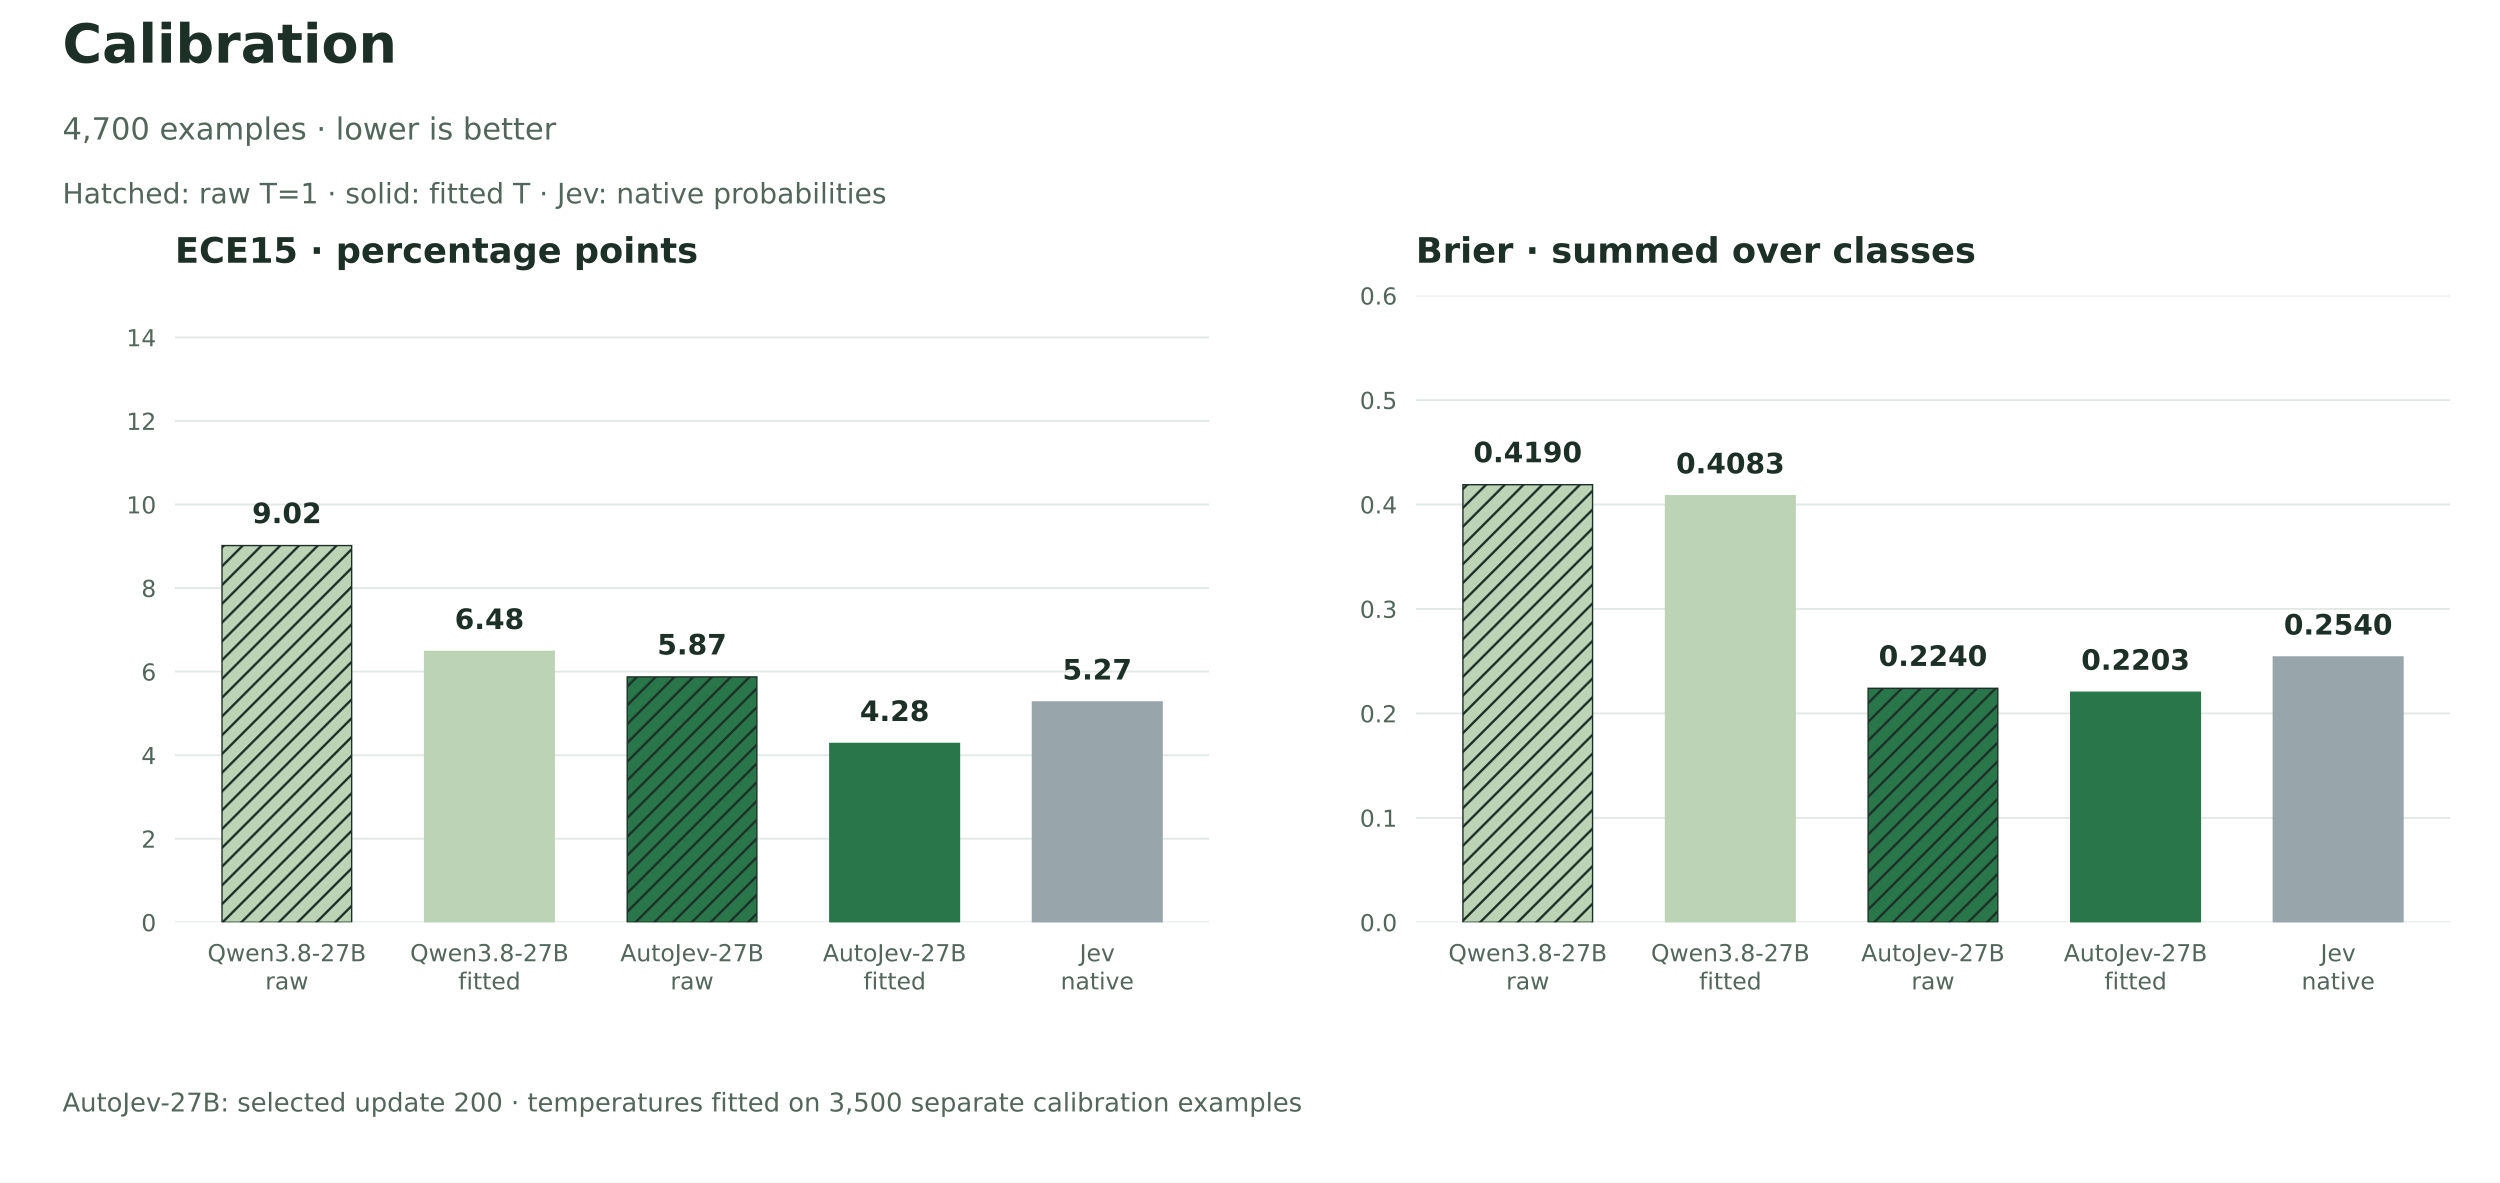
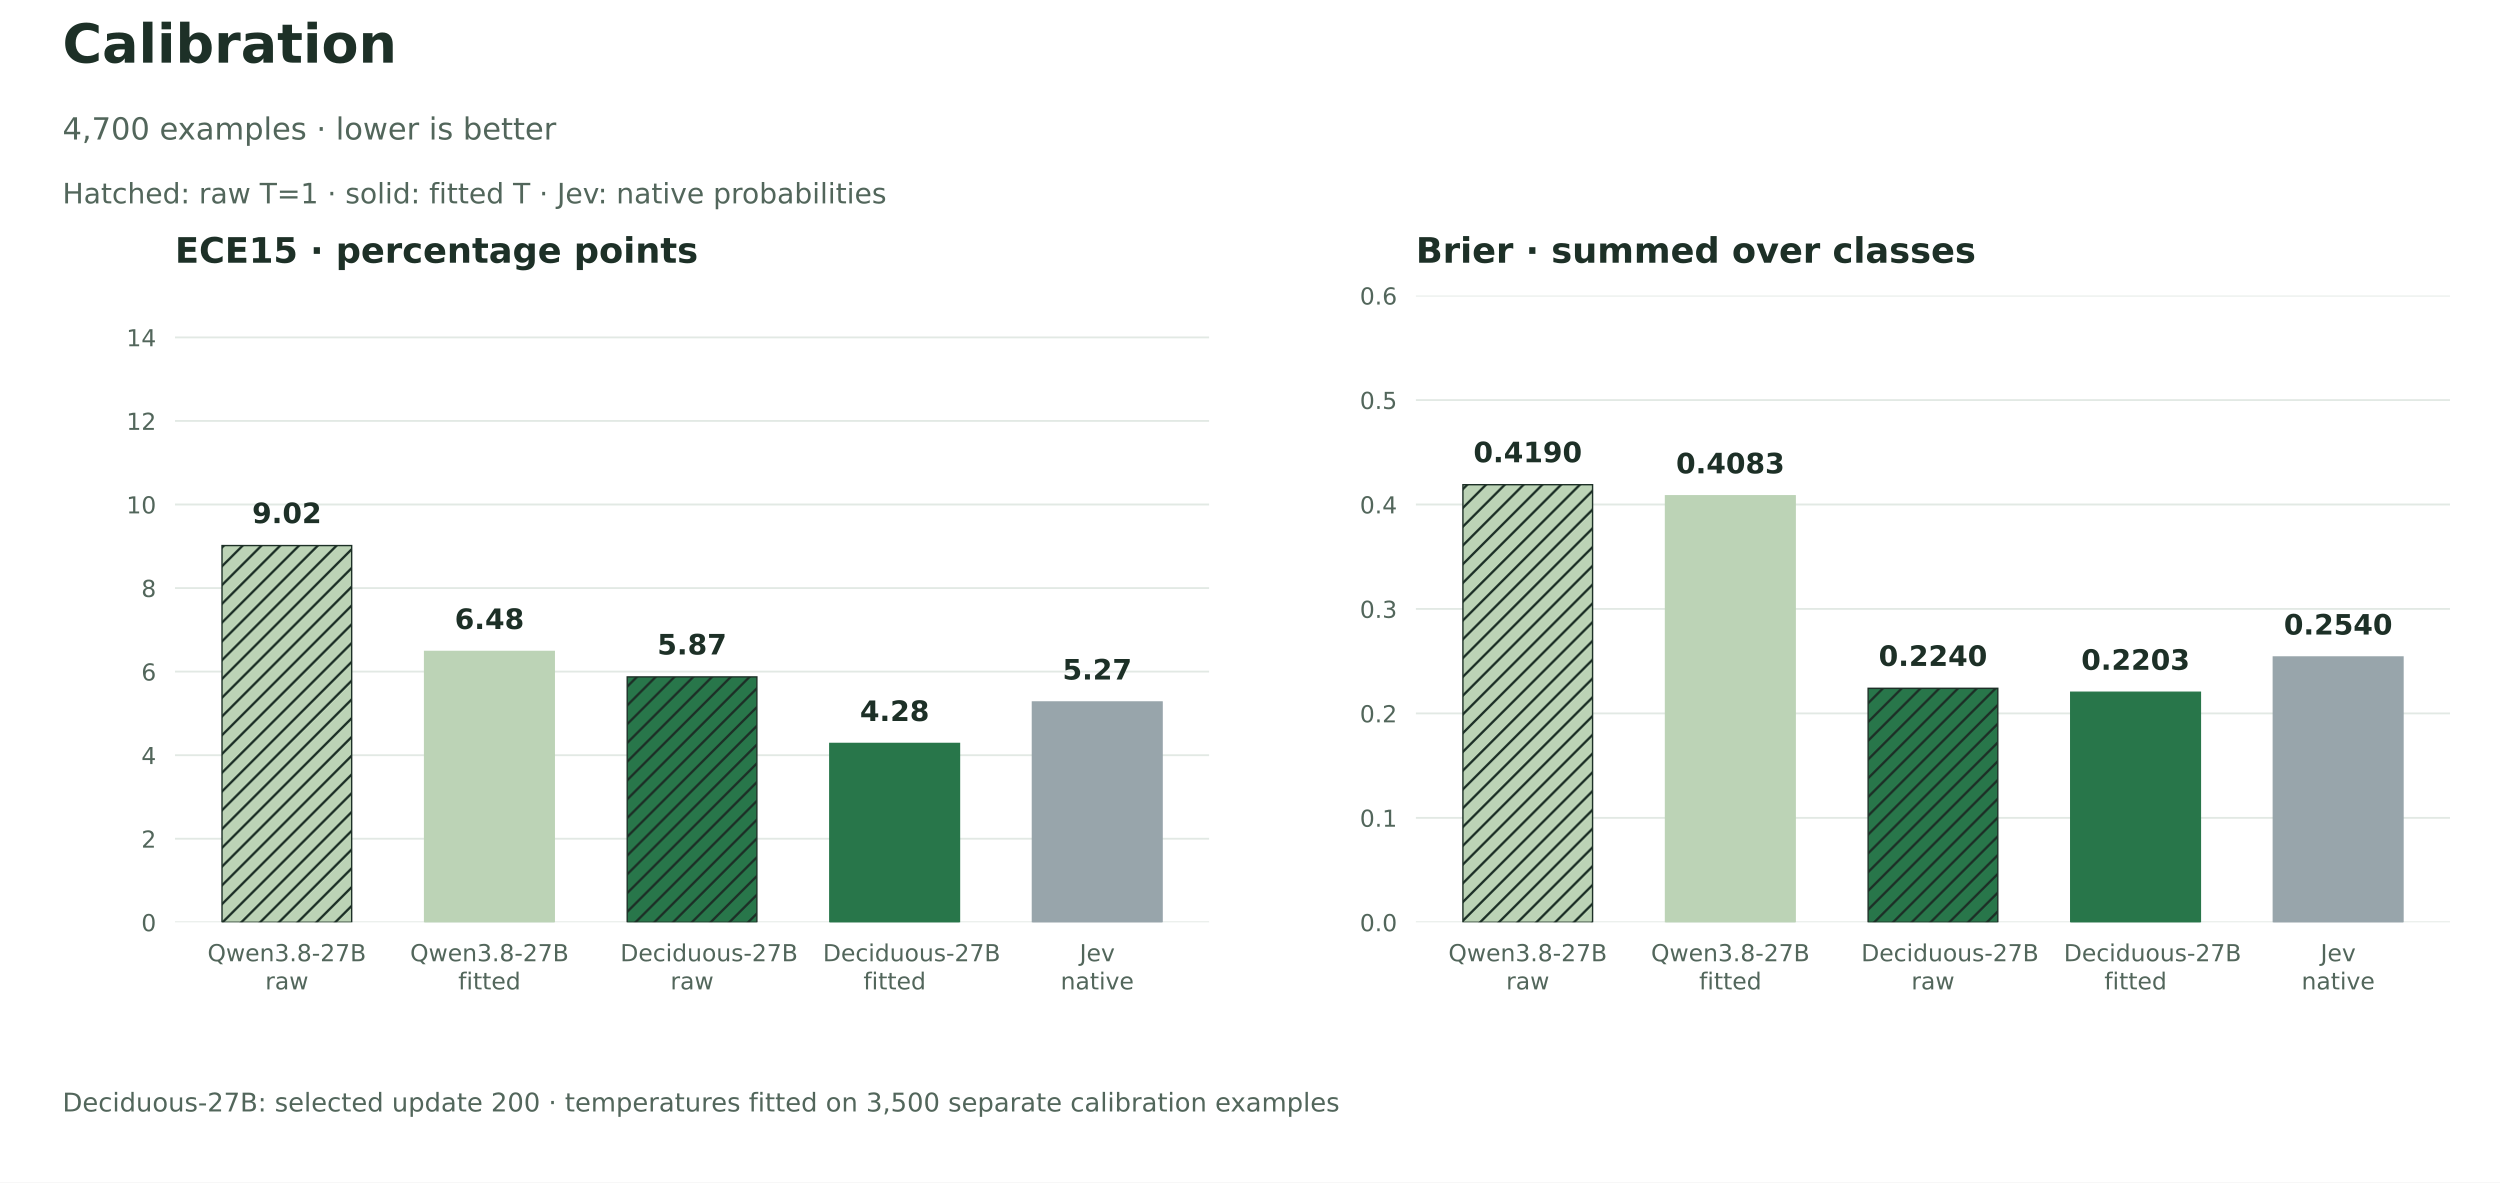
<svg xmlns="http://www.w3.org/2000/svg" width="1065.6pt" height="504pt" viewBox="0 0 1065.6 504" version="1.1">
  <defs>
    <style type="text/css">*{stroke-linejoin: round; stroke-linecap: butt}</style>
  </defs>
  <g id="figure_1">
    <g id="patch_1">
      <path d="M 0 504  L 1065.6 504  L 1065.6 0  L 0 0  z " style="fill: #ffffff" />
    </g>
    <g id="axes_1">
      <g id="patch_2">
        <path d="M 74.592 393.12  L 515.363 393.12  L 515.363 126  L 74.592 126  z " style="fill: #ffffff" />
      </g>
      <g id="matplotlib.axis_1">
        <g id="xtick_1">
          <g id="line2d_1" />
          <g id="text_1">
            <text style="font-size: 10px; font-family: 'DejaVu Sans'; fill: #52665b" transform="translate(88.44283 409.7186)">Qwen3.8-27B</text>
            <text style="font-size: 10px; font-family: 'DejaVu Sans'; fill: #52665b" transform="translate(113.053 421.7206)">raw</text>
          </g>
        </g>
        <g id="xtick_2">
          <g id="line2d_2" />
          <g id="text_2">
            <text style="font-size: 10px; font-family: 'DejaVu Sans'; fill: #52665b" transform="translate(174.8008 409.7186)">Qwen3.8-27B</text>
            <text style="font-size: 10px; font-family: 'DejaVu Sans'; fill: #52665b" transform="translate(195.2992 421.7214)">fitted</text>
          </g>
        </g>
        <g id="xtick_3">
          <g id="line2d_3" />
          <g id="text_3">
-             <text style="font-size: 10px; font-family: 'DejaVu Sans'; fill: #52665b" transform="translate(264.3954 409.7186)">AutoJev-27B</text>
+             <text style="font-size: 10px; font-family: 'DejaVu Sans'; fill: #52665b" transform="translate(264.3954 409.7186)">Deciduous-27B</text>
            <text style="font-size: 10px; font-family: 'DejaVu Sans'; fill: #52665b" transform="translate(285.7689 421.7206)">raw</text>
          </g>
        </g>
        <g id="xtick_4">
          <g id="line2d_4" />
          <g id="text_4">
-             <text style="font-size: 10px; font-family: 'DejaVu Sans'; fill: #52665b" transform="translate(350.7534 409.7186)">AutoJev-27B</text>
+             <text style="font-size: 10px; font-family: 'DejaVu Sans'; fill: #52665b" transform="translate(350.7534 409.7186)">Deciduous-27B</text>
            <text style="font-size: 10px; font-family: 'DejaVu Sans'; fill: #52665b" transform="translate(368.0151 421.7214)">fitted</text>
          </g>
        </g>
        <g id="xtick_5">
          <g id="line2d_5" />
          <g id="text_5">
            <text style="font-size: 10px; font-family: 'DejaVu Sans'; fill: #52665b" transform="translate(460.1824 409.7186)">Jev</text>
            <text style="font-size: 10px; font-family: 'DejaVu Sans'; fill: #52665b" transform="translate(452.0754 421.7214)">native</text>
          </g>
        </g>
      </g>
      <g id="matplotlib.axis_2">
        <g id="ytick_1">
          <g id="line2d_6">
            <path d="M 74.592 393.12  L 515.363 393.12  " clip-path="url(#p01b2f7fe58)" style="fill: none; stroke: #e2e9e4; stroke-width: 0.8; stroke-linecap: square" />
          </g>
          <g id="line2d_7" />
          <g id="text_6">
            <text style="font-size: 10px; font-family: 'DejaVu Sans'; text-anchor: end; fill: #52665b" x="66.592" y="396.919" transform="rotate(-0 66.592 396.9188)">0</text>
          </g>
        </g>
        <g id="ytick_2">
          <g id="line2d_8">
            <path d="M 74.592 357.504  L 515.363 357.504  " clip-path="url(#p01b2f7fe58)" style="fill: none; stroke: #e2e9e4; stroke-width: 0.8; stroke-linecap: square" />
          </g>
          <g id="line2d_9" />
          <g id="text_7">
            <text style="font-size: 10px; font-family: 'DejaVu Sans'; text-anchor: end; fill: #52665b" x="66.592" y="361.303" transform="rotate(-0 66.592 361.3028)">2</text>
          </g>
        </g>
        <g id="ytick_3">
          <g id="line2d_10">
            <path d="M 74.592 321.888  L 515.363 321.888  " clip-path="url(#p01b2f7fe58)" style="fill: none; stroke: #e2e9e4; stroke-width: 0.8; stroke-linecap: square" />
          </g>
          <g id="line2d_11" />
          <g id="text_8">
            <text style="font-size: 10px; font-family: 'DejaVu Sans'; text-anchor: end; fill: #52665b" x="66.592" y="325.687" transform="rotate(-0 66.592 325.6868)">4</text>
          </g>
        </g>
        <g id="ytick_4">
          <g id="line2d_12">
            <path d="M 74.592 286.272  L 515.363 286.272  " clip-path="url(#p01b2f7fe58)" style="fill: none; stroke: #e2e9e4; stroke-width: 0.8; stroke-linecap: square" />
          </g>
          <g id="line2d_13" />
          <g id="text_9">
            <text style="font-size: 10px; font-family: 'DejaVu Sans'; text-anchor: end; fill: #52665b" x="66.592" y="290.071" transform="rotate(-0 66.592 290.0708)">6</text>
          </g>
        </g>
        <g id="ytick_5">
          <g id="line2d_14">
            <path d="M 74.592 250.656  L 515.363 250.656  " clip-path="url(#p01b2f7fe58)" style="fill: none; stroke: #e2e9e4; stroke-width: 0.8; stroke-linecap: square" />
          </g>
          <g id="line2d_15" />
          <g id="text_10">
            <text style="font-size: 10px; font-family: 'DejaVu Sans'; text-anchor: end; fill: #52665b" x="66.592" y="254.455" transform="rotate(-0 66.592 254.4548)">8</text>
          </g>
        </g>
        <g id="ytick_6">
          <g id="line2d_16">
            <path d="M 74.592 215.04  L 515.363 215.04  " clip-path="url(#p01b2f7fe58)" style="fill: none; stroke: #e2e9e4; stroke-width: 0.8; stroke-linecap: square" />
          </g>
          <g id="line2d_17" />
          <g id="text_11">
            <text style="font-size: 10px; font-family: 'DejaVu Sans'; text-anchor: end; fill: #52665b" x="66.592" y="218.839" transform="rotate(-0 66.592 218.8388)">10</text>
          </g>
        </g>
        <g id="ytick_7">
          <g id="line2d_18">
            <path d="M 74.592 179.424  L 515.363 179.424  " clip-path="url(#p01b2f7fe58)" style="fill: none; stroke: #e2e9e4; stroke-width: 0.8; stroke-linecap: square" />
          </g>
          <g id="line2d_19" />
          <g id="text_12">
            <text style="font-size: 10px; font-family: 'DejaVu Sans'; text-anchor: end; fill: #52665b" x="66.592" y="183.223" transform="rotate(-0 66.592 183.2228)">12</text>
          </g>
        </g>
        <g id="ytick_8">
          <g id="line2d_20">
            <path d="M 74.592 143.808  L 515.363 143.808  " clip-path="url(#p01b2f7fe58)" style="fill: none; stroke: #e2e9e4; stroke-width: 0.8; stroke-linecap: square" />
          </g>
          <g id="line2d_21" />
          <g id="text_13">
            <text style="font-size: 10px; font-family: 'DejaVu Sans'; text-anchor: end; fill: #52665b" x="66.592" y="147.607" transform="rotate(-0 66.592 147.6068)">14</text>
          </g>
        </g>
      </g>
      <g id="patch_3">
        <path d="M 94.627 393.12  L 149.896 393.12  L 149.896 232.542  L 94.627 232.542  z " clip-path="url(#p01b2f7fe58)" style="fill: url(#hc0deaf5749); stroke: #1d3027; stroke-width: 0.6; stroke-linejoin: miter" />
      </g>
      <g id="patch_4">
        <path d="M 180.985 393.12  L 236.254 393.12  L 236.254 277.663  L 180.985 277.663  z " clip-path="url(#p01b2f7fe58)" style="fill: #bcd3b6; stroke: #bcd3b6; stroke-width: 0.6; stroke-linejoin: miter" />
      </g>
      <g id="patch_5">
        <path d="M 267.343 393.12  L 322.612 393.12  L 322.612 288.528  L 267.343 288.528  z " clip-path="url(#p01b2f7fe58)" style="fill: url(#h188a9c102a); stroke: #1d3027; stroke-width: 0.6; stroke-linejoin: miter" />
      </g>
      <g id="patch_6">
        <path d="M 353.701 393.12  L 408.97 393.12  L 408.97 316.872  L 353.701 316.872  z " clip-path="url(#p01b2f7fe58)" style="fill: #28764a; stroke: #28764a; stroke-width: 0.6; stroke-linejoin: miter" />
      </g>
      <g id="patch_7">
        <path d="M 440.059 393.12  L 495.328 393.12  L 495.328 299.202  L 440.059 299.202  z " clip-path="url(#p01b2f7fe58)" style="fill: #98a5ab; stroke: #98a5ab; stroke-width: 0.6; stroke-linejoin: miter" />
      </g>
      <g id="text_14">
        <text style="font-weight: 700; font-size: 12px; font-family: 'DejaVu Sans'; text-anchor: middle; fill: #1d3027" x="122.262" y="222.982" transform="rotate(-0 122.2616 222.9816)">9.02</text>
      </g>
      <g id="text_15">
        <text style="font-weight: 700; font-size: 12px; font-family: 'DejaVu Sans'; text-anchor: middle; fill: #1d3027" x="208.62" y="268.102" transform="rotate(-0 208.6195 268.1025)">6.48</text>
      </g>
      <g id="text_16">
        <text style="font-weight: 700; font-size: 12px; font-family: 'DejaVu Sans'; text-anchor: middle; fill: #1d3027" x="294.977" y="278.967" transform="rotate(-0 294.9775 278.9669)">5.87</text>
      </g>
      <g id="text_17">
        <text style="font-weight: 700; font-size: 12px; font-family: 'DejaVu Sans'; text-anchor: middle; fill: #1d3027" x="381.335" y="307.311" transform="rotate(-0 381.3354 307.3113)">4.28</text>
      </g>
      <g id="text_18">
        <text style="font-weight: 700; font-size: 12px; font-family: 'DejaVu Sans'; text-anchor: middle; fill: #1d3027" x="467.693" y="289.641" transform="rotate(-0 467.6933 289.6411)">5.27</text>
      </g>
      <g id="text_19">
        <text style="font-weight: 700; font-size: 15px; font-family: 'DejaVu Sans'; text-anchor: start; fill: #1d3027" x="74.592" y="112" transform="rotate(-0 74.592 112)">ECE15 · percentage points</text>
      </g>
    </g>
    <g id="axes_2">
      <g id="patch_8">
        <path d="M 603.517 393.12  L 1044.288 393.12  L 1044.288 126  L 603.517 126  z " style="fill: #ffffff" />
      </g>
      <g id="matplotlib.axis_3">
        <g id="xtick_6">
          <g id="line2d_22" />
          <g id="text_20">
            <text style="font-size: 10px; font-family: 'DejaVu Sans'; fill: #52665b" transform="translate(617.3679 409.7186)">Qwen3.8-27B</text>
            <text style="font-size: 10px; font-family: 'DejaVu Sans'; fill: #52665b" transform="translate(641.9781 421.7206)">raw</text>
          </g>
        </g>
        <g id="xtick_7">
          <g id="line2d_23" />
          <g id="text_21">
            <text style="font-size: 10px; font-family: 'DejaVu Sans'; fill: #52665b" transform="translate(703.7259 409.7186)">Qwen3.8-27B</text>
            <text style="font-size: 10px; font-family: 'DejaVu Sans'; fill: #52665b" transform="translate(724.2243 421.7214)">fitted</text>
          </g>
        </g>
        <g id="xtick_8">
          <g id="line2d_24" />
          <g id="text_22">
-             <text style="font-size: 10px; font-family: 'DejaVu Sans'; fill: #52665b" transform="translate(793.3205 409.7186)">AutoJev-27B</text>
+             <text style="font-size: 10px; font-family: 'DejaVu Sans'; fill: #52665b" transform="translate(793.3205 409.7186)">Deciduous-27B</text>
            <text style="font-size: 10px; font-family: 'DejaVu Sans'; fill: #52665b" transform="translate(814.694 421.7206)">raw</text>
          </g>
        </g>
        <g id="xtick_9">
          <g id="line2d_25" />
          <g id="text_23">
-             <text style="font-size: 10px; font-family: 'DejaVu Sans'; fill: #52665b" transform="translate(879.6785 409.7186)">AutoJev-27B</text>
+             <text style="font-size: 10px; font-family: 'DejaVu Sans'; fill: #52665b" transform="translate(879.6785 409.7186)">Deciduous-27B</text>
            <text style="font-size: 10px; font-family: 'DejaVu Sans'; fill: #52665b" transform="translate(896.9402 421.7214)">fitted</text>
          </g>
        </g>
        <g id="xtick_10">
          <g id="line2d_26" />
          <g id="text_24">
            <text style="font-size: 10px; font-family: 'DejaVu Sans'; fill: #52665b" transform="translate(989.1075 409.7186)">Jev</text>
            <text style="font-size: 10px; font-family: 'DejaVu Sans'; fill: #52665b" transform="translate(981.0005 421.7214)">native</text>
          </g>
        </g>
      </g>
      <g id="matplotlib.axis_4">
        <g id="ytick_9">
          <g id="line2d_27">
            <path d="M 603.517 393.12  L 1044.288 393.12  " clip-path="url(#p15529d04a1)" style="fill: none; stroke: #e2e9e4; stroke-width: 0.8; stroke-linecap: square" />
          </g>
          <g id="line2d_28" />
          <g id="text_25">
            <text style="font-size: 10px; font-family: 'DejaVu Sans'; text-anchor: end; fill: #52665b" x="595.517" y="396.919" transform="rotate(-0 595.5171 396.9188)">0.0</text>
          </g>
        </g>
        <g id="ytick_10">
          <g id="line2d_29">
            <path d="M 603.517 348.6  L 1044.288 348.6  " clip-path="url(#p15529d04a1)" style="fill: none; stroke: #e2e9e4; stroke-width: 0.8; stroke-linecap: square" />
          </g>
          <g id="line2d_30" />
          <g id="text_26">
            <text style="font-size: 10px; font-family: 'DejaVu Sans'; text-anchor: end; fill: #52665b" x="595.517" y="352.399" transform="rotate(-0 595.5171 352.3988)">0.1</text>
          </g>
        </g>
        <g id="ytick_11">
          <g id="line2d_31">
            <path d="M 603.517 304.08  L 1044.288 304.08  " clip-path="url(#p15529d04a1)" style="fill: none; stroke: #e2e9e4; stroke-width: 0.8; stroke-linecap: square" />
          </g>
          <g id="line2d_32" />
          <g id="text_27">
            <text style="font-size: 10px; font-family: 'DejaVu Sans'; text-anchor: end; fill: #52665b" x="595.517" y="307.879" transform="rotate(-0 595.5171 307.8788)">0.2</text>
          </g>
        </g>
        <g id="ytick_12">
          <g id="line2d_33">
            <path d="M 603.517 259.56  L 1044.288 259.56  " clip-path="url(#p15529d04a1)" style="fill: none; stroke: #e2e9e4; stroke-width: 0.8; stroke-linecap: square" />
          </g>
          <g id="line2d_34" />
          <g id="text_28">
            <text style="font-size: 10px; font-family: 'DejaVu Sans'; text-anchor: end; fill: #52665b" x="595.517" y="263.359" transform="rotate(-0 595.5171 263.3588)">0.3</text>
          </g>
        </g>
        <g id="ytick_13">
          <g id="line2d_35">
            <path d="M 603.517 215.04  L 1044.288 215.04  " clip-path="url(#p15529d04a1)" style="fill: none; stroke: #e2e9e4; stroke-width: 0.8; stroke-linecap: square" />
          </g>
          <g id="line2d_36" />
          <g id="text_29">
            <text style="font-size: 10px; font-family: 'DejaVu Sans'; text-anchor: end; fill: #52665b" x="595.517" y="218.839" transform="rotate(-0 595.5171 218.8388)">0.4</text>
          </g>
        </g>
        <g id="ytick_14">
          <g id="line2d_37">
            <path d="M 603.517 170.52  L 1044.288 170.52  " clip-path="url(#p15529d04a1)" style="fill: none; stroke: #e2e9e4; stroke-width: 0.8; stroke-linecap: square" />
          </g>
          <g id="line2d_38" />
          <g id="text_30">
            <text style="font-size: 10px; font-family: 'DejaVu Sans'; text-anchor: end; fill: #52665b" x="595.517" y="174.319" transform="rotate(-0 595.5171 174.3188)">0.5</text>
          </g>
        </g>
        <g id="ytick_15">
          <g id="line2d_39">
            <path d="M 603.517 126  L 1044.288 126  " clip-path="url(#p15529d04a1)" style="fill: none; stroke: #e2e9e4; stroke-width: 0.8; stroke-linecap: square" />
          </g>
          <g id="line2d_40" />
          <g id="text_31">
            <text style="font-size: 10px; font-family: 'DejaVu Sans'; text-anchor: end; fill: #52665b" x="595.517" y="129.799" transform="rotate(-0 595.5171 129.7988)">0.6</text>
          </g>
        </g>
      </g>
      <g id="patch_9">
        <path d="M 623.552 393.12  L 678.821 393.12  L 678.821 206.586  L 623.552 206.586  z " clip-path="url(#p15529d04a1)" style="fill: url(#hc0deaf5749); stroke: #1d3027; stroke-width: 0.6; stroke-linejoin: miter" />
      </g>
      <g id="patch_10">
        <path d="M 709.91 393.12  L 765.179 393.12  L 765.179 211.328  L 709.91 211.328  z " clip-path="url(#p15529d04a1)" style="fill: #bcd3b6; stroke: #bcd3b6; stroke-width: 0.6; stroke-linejoin: miter" />
      </g>
      <g id="patch_11">
        <path d="M 796.268 393.12  L 851.537 393.12  L 851.537 293.394  L 796.268 293.394  z " clip-path="url(#p15529d04a1)" style="fill: url(#h188a9c102a); stroke: #1d3027; stroke-width: 0.6; stroke-linejoin: miter" />
      </g>
      <g id="patch_12">
        <path d="M 882.626 393.12  L 937.895 393.12  L 937.895 295.057  L 882.626 295.057  z " clip-path="url(#p15529d04a1)" style="fill: #28764a; stroke: #28764a; stroke-width: 0.6; stroke-linejoin: miter" />
      </g>
      <g id="patch_13">
        <path d="M 968.984 393.12  L 1024.253 393.12  L 1024.253 280.037  L 968.984 280.037  z " clip-path="url(#p15529d04a1)" style="fill: #98a5ab; stroke: #98a5ab; stroke-width: 0.6; stroke-linejoin: miter" />
      </g>
      <g id="text_32">
        <text style="font-weight: 700; font-size: 12px; font-family: 'DejaVu Sans'; text-anchor: middle; fill: #1d3027" x="651.187" y="197.025" transform="rotate(-0 651.1867 197.0253)">0.4190</text>
      </g>
      <g id="text_33">
        <text style="font-weight: 700; font-size: 12px; font-family: 'DejaVu Sans'; text-anchor: middle; fill: #1d3027" x="737.545" y="201.767" transform="rotate(-0 737.5446 201.7673)">0.4083</text>
      </g>
      <g id="text_34">
        <text style="font-weight: 700; font-size: 12px; font-family: 'DejaVu Sans'; text-anchor: middle; fill: #1d3027" x="823.903" y="283.833" transform="rotate(-0 823.9025 283.8328)">0.2240</text>
      </g>
      <g id="text_35">
        <text style="font-weight: 700; font-size: 12px; font-family: 'DejaVu Sans'; text-anchor: middle; fill: #1d3027" x="910.26" y="285.496" transform="rotate(-0 910.2605 285.4963)">0.2203</text>
      </g>
      <g id="text_36">
        <text style="font-weight: 700; font-size: 12px; font-family: 'DejaVu Sans'; text-anchor: middle; fill: #1d3027" x="996.618" y="270.476" transform="rotate(-0 996.6184 270.4764)">0.2540</text>
      </g>
      <g id="text_37">
        <text style="font-weight: 700; font-size: 15px; font-family: 'DejaVu Sans'; text-anchor: start; fill: #1d3027" x="603.517" y="112" transform="rotate(-0 603.5171 112)">Brier · summed over classes</text>
      </g>
    </g>
    <g id="text_38">
      <text style="font-weight: 700; font-size: 23px; font-family: 'DejaVu Sans'; text-anchor: start; fill: #1d3027" x="26.64" y="26.712" transform="rotate(-0 26.64 26.712)">Calibration</text>
    </g>
    <g id="text_39">
      <text style="font-size: 13px; font-family: 'DejaVu Sans'; text-anchor: start; fill: #52665b" x="26.64" y="59.472" transform="rotate(-0 26.64 59.472)">4,700 examples · lower is better</text>
    </g>
    <g id="text_40">
      <text style="font-size: 12px; font-family: 'DejaVu Sans'; text-anchor: start; fill: #52665b" x="26.64" y="86.688" transform="rotate(-0 26.64 86.688)">Hatched: raw T=1 · solid: fitted T · Jev: native probabilities</text>
    </g>
    <g id="text_41">
-       <text style="font-size: 11px; font-family: 'DejaVu Sans'; text-anchor: start; fill: #52665b" x="26.64" y="473.76" transform="rotate(-0 26.64 473.76)">AutoJev-27B: selected update 200 · temperatures fitted on 3,500 separate calibration examples</text>
+       <text style="font-size: 11px; font-family: 'DejaVu Sans'; text-anchor: start; fill: #52665b" x="26.64" y="473.76" transform="rotate(-0 26.64 473.76)">Deciduous-27B: selected update 200 · temperatures fitted on 3,500 separate calibration examples</text>
    </g>
  </g>
  <defs>
    <clipPath id="p01b2f7fe58">
      <rect x="74.592" y="126" width="440.771" height="267.12" />
    </clipPath>
    <clipPath id="p15529d04a1">
      <rect x="603.517" y="126" width="440.771" height="267.12" />
    </clipPath>
  </defs>
  <defs>
    <pattern id="hc0deaf5749" patternUnits="userSpaceOnUse" x="0" y="0" width="72" height="72">
      <rect x="0" y="0" width="73" height="73" fill="#bcd3b6" />
      <path d="M -36 36  L 36 -36  M -32 40  L 40 -32  M -28 44  L 44 -28  M -24 48  L 48 -24  M -20 52  L 52 -20  M -16 56  L 56 -16  M -12 60  L 60 -12  M -8 64  L 64 -8  M -4 68  L 68 -4  M 0 72  L 72 0  M 4 76  L 76 4  M 8 80  L 80 8  M 12 84  L 84 12  M 16 88  L 88 16  M 20 92  L 92 20  M 24 96  L 96 24  M 28 100  L 100 28  M 32 104  L 104 32  M 36 108  L 108 36  " style="fill: #1d3027; stroke: #1d3027; stroke-width: 1.0; stroke-linecap: butt; stroke-linejoin: miter" />
    </pattern>
    <pattern id="h188a9c102a" patternUnits="userSpaceOnUse" x="0" y="0" width="72" height="72">
      <rect x="0" y="0" width="73" height="73" fill="#28764a" />
      <path d="M -36 36  L 36 -36  M -32 40  L 40 -32  M -28 44  L 44 -28  M -24 48  L 48 -24  M -20 52  L 52 -20  M -16 56  L 56 -16  M -12 60  L 60 -12  M -8 64  L 64 -8  M -4 68  L 68 -4  M 0 72  L 72 0  M 4 76  L 76 4  M 8 80  L 80 8  M 12 84  L 84 12  M 16 88  L 88 16  M 20 92  L 92 20  M 24 96  L 96 24  M 28 100  L 100 28  M 32 104  L 104 32  M 36 108  L 108 36  " style="fill: #1d3027; stroke: #1d3027; stroke-width: 1.0; stroke-linecap: butt; stroke-linejoin: miter" />
    </pattern>
  </defs>
</svg>
